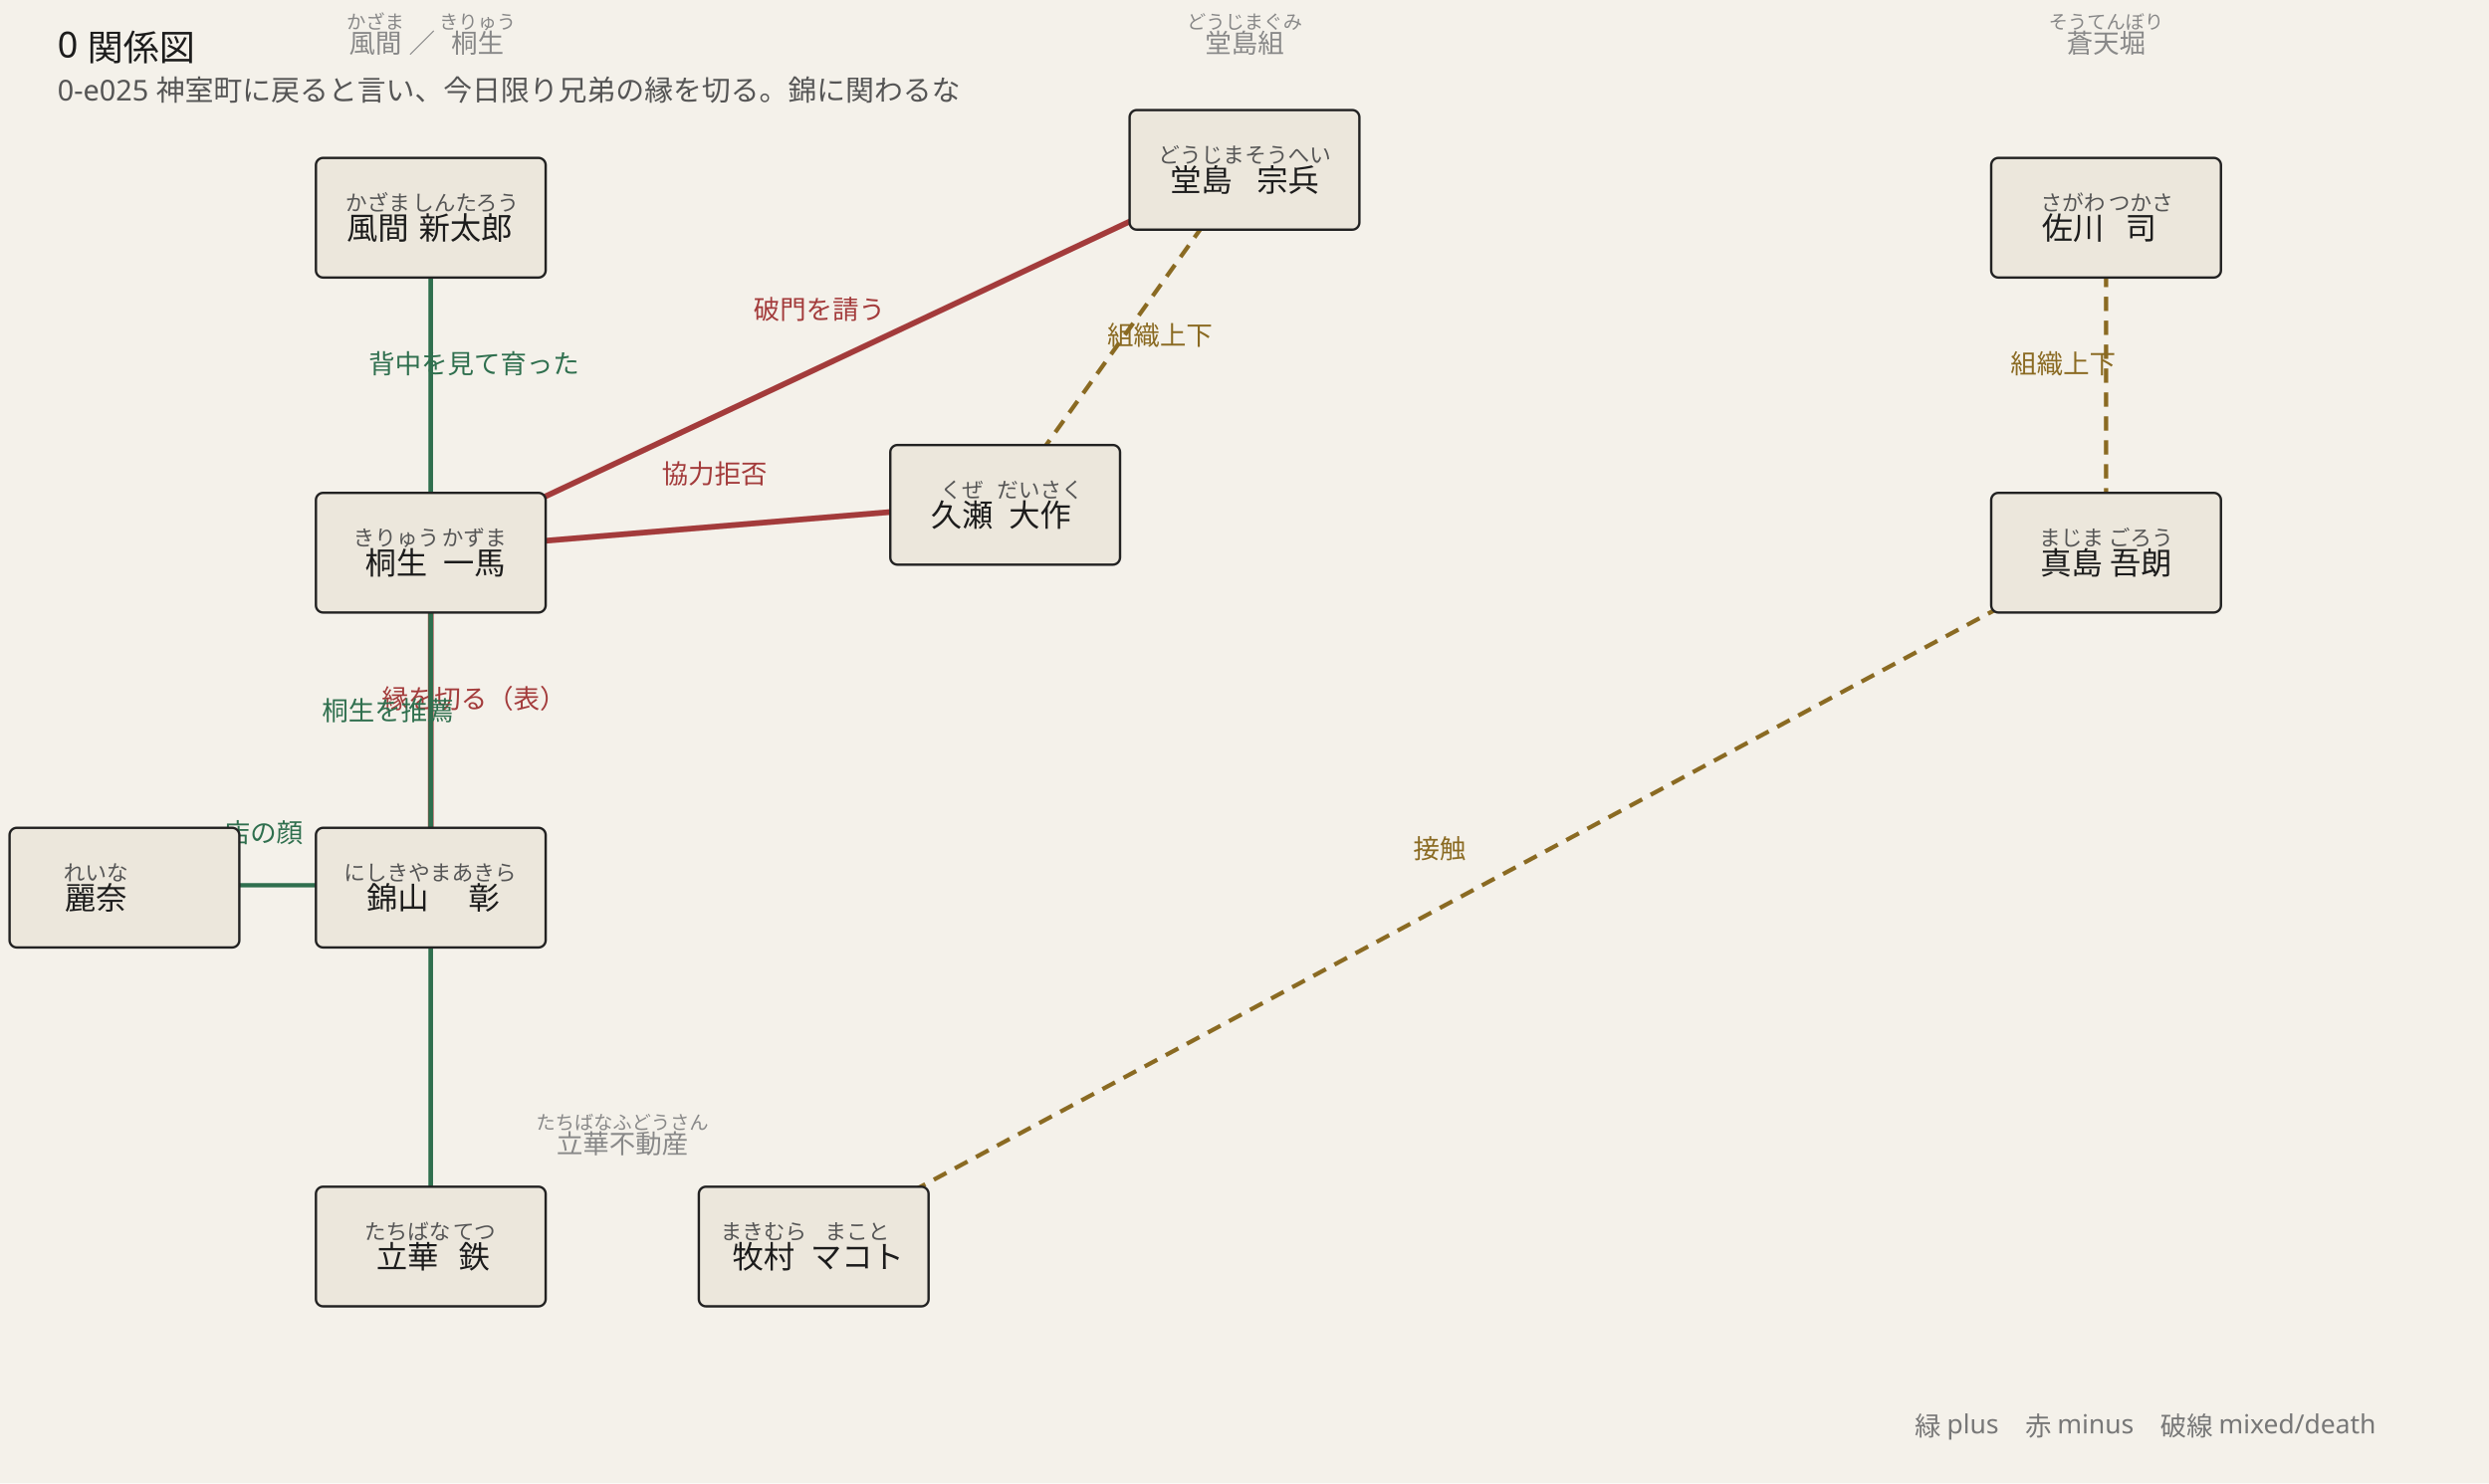
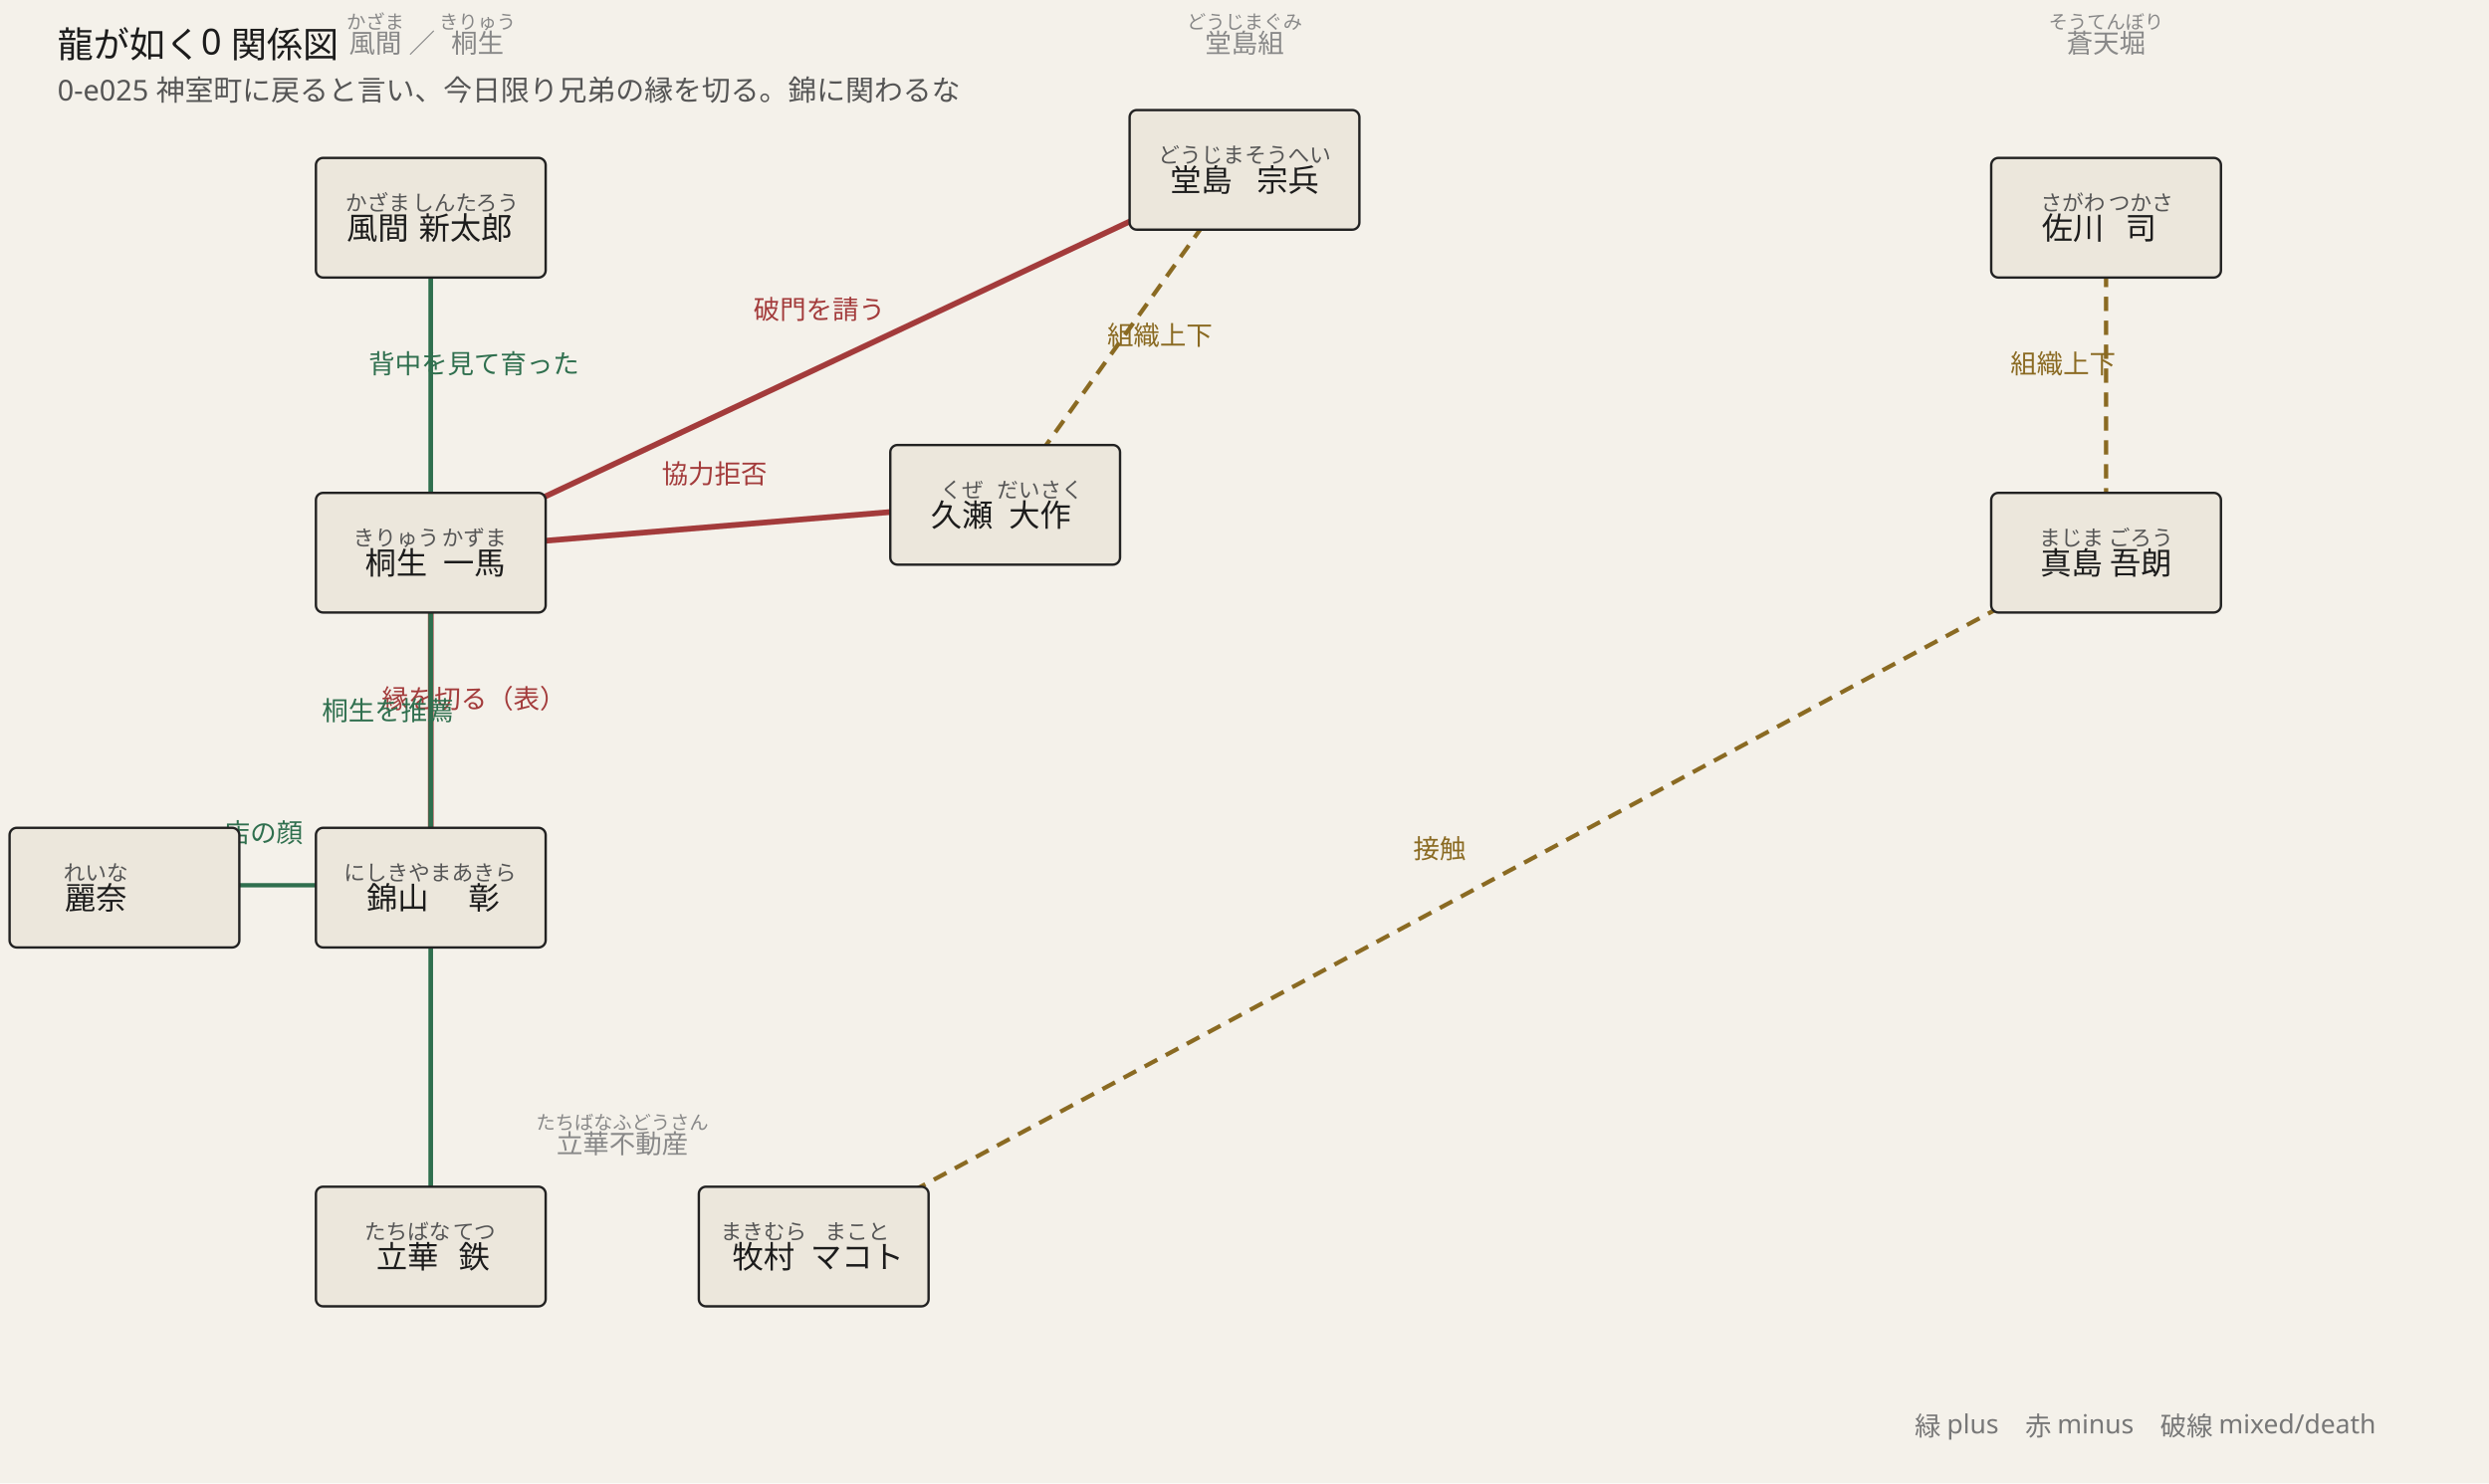
<svg xmlns="http://www.w3.org/2000/svg" viewBox="0 0 1040 620" width="1040" height="620">
  <rect width="1040" height="620" fill="#f4f1ea" />
-   <text x="24" y="24" font-family="Yu Gothic, Meiryo, sans-serif" font-size="15" fill="#1c1c1c">0 関係図</text>
+   <text x="24" y="24" font-family="Yu Gothic, Meiryo, sans-serif" font-size="15" fill="#1c1c1c">龍が如く0 関係図</text>
  <text x="24" y="42" font-family="Yu Gothic, Meiryo, sans-serif" font-size="12" fill="#555">0-e025  神室町に戻ると言い、今日限り兄弟の縁を切る。錦に関わるな</text>
  <text x="156.8" y="12.0" text-anchor="middle" font-family="Yu Gothic, Meiryo, sans-serif" font-size="8" fill="#888">かざま</text>
  <text x="156.8" y="22.0" text-anchor="middle" font-family="Yu Gothic, Meiryo, sans-serif" font-size="11" fill="#888">風間</text>
  <text x="176.3" y="22.0" text-anchor="middle" font-family="Yu Gothic, Meiryo, sans-serif" font-size="11" fill="#888">／</text>
  <text x="199.5" y="12.0" text-anchor="middle" font-family="Yu Gothic, Meiryo, sans-serif" font-size="8" fill="#888">きりゅう</text>
  <text x="199.5" y="22.0" text-anchor="middle" font-family="Yu Gothic, Meiryo, sans-serif" font-size="11" fill="#888">桐生</text>
  <text x="520.0" y="12.0" text-anchor="middle" font-family="Yu Gothic, Meiryo, sans-serif" font-size="8" fill="#888">どうじまぐみ</text>
  <text x="520.0" y="22.0" text-anchor="middle" font-family="Yu Gothic, Meiryo, sans-serif" font-size="11" fill="#888">堂島組</text>
  <text x="880.0" y="12.0" text-anchor="middle" font-family="Yu Gothic, Meiryo, sans-serif" font-size="8" fill="#888">そうてんぼり</text>
  <text x="880.0" y="22.0" text-anchor="middle" font-family="Yu Gothic, Meiryo, sans-serif" font-size="11" fill="#888">蒼天堀</text>
  <text x="260.0" y="472.0" text-anchor="middle" font-family="Yu Gothic, Meiryo, sans-serif" font-size="8" fill="#888">たちばなふどうさん</text>
  <text x="260.0" y="482.0" text-anchor="middle" font-family="Yu Gothic, Meiryo, sans-serif" font-size="11" fill="#888">立華不動産</text>
  <line x1="180" y1="230" x2="180" y2="370" stroke="#a33b3b" stroke-width="2.4" />
  <text x="198.0" y="296.0" text-anchor="middle" font-family="Yu Gothic, Meiryo, sans-serif" font-size="11" fill="#a33b3b">縁を切る（表）</text>
  <line x1="180" y1="230" x2="420" y2="210" stroke="#a33b3b" stroke-width="2.4" />
  <text x="298.5" y="202.0" text-anchor="middle" font-family="Yu Gothic, Meiryo, sans-serif" font-size="11" fill="#a33b3b">協力拒否</text>
  <line x1="520" y1="70" x2="420" y2="210" stroke="#8a6a22" stroke-width="1.8" stroke-dasharray="6 4" />
  <text x="484.6" y="144.1" text-anchor="middle" font-family="Yu Gothic, Meiryo, sans-serif" font-size="11" fill="#8a6a22">組織上下</text>
  <line x1="180" y1="90" x2="180" y2="230" stroke="#2f6f4e" stroke-width="1.8" />
  <text x="198.0" y="156.0" text-anchor="middle" font-family="Yu Gothic, Meiryo, sans-serif" font-size="11" fill="#2f6f4e">背中を見て育った</text>
  <line x1="520" y1="70" x2="180" y2="230" stroke="#a33b3b" stroke-width="2.4" />
  <text x="342.3" y="133.3" text-anchor="middle" font-family="Yu Gothic, Meiryo, sans-serif" font-size="11" fill="#a33b3b">破門を請う</text>
  <line x1="180" y1="230" x2="180" y2="520" stroke="#2f6f4e" stroke-width="1.8" />
  <text x="198.0" y="371.0" text-anchor="middle" font-family="Yu Gothic, Meiryo, sans-serif" font-size="11" fill="#2f6f4e">接触</text>
  <line x1="180" y1="90" x2="180" y2="520" stroke="#2f6f4e" stroke-width="1.8" />
  <text x="162.0" y="301.0" text-anchor="middle" font-family="Yu Gothic, Meiryo, sans-serif" font-size="11" fill="#2f6f4e">桐生を推薦</text>
  <line x1="880" y1="230" x2="880" y2="90" stroke="#8a6a22" stroke-width="1.8" stroke-dasharray="6 4" />
  <text x="862.0" y="156.0" text-anchor="middle" font-family="Yu Gothic, Meiryo, sans-serif" font-size="11" fill="#8a6a22">組織上下</text>
  <line x1="880" y1="230" x2="340" y2="520" stroke="#8a6a22" stroke-width="1.8" stroke-dasharray="6 4" />
  <text x="601.5" y="358.7" text-anchor="middle" font-family="Yu Gothic, Meiryo, sans-serif" font-size="11" fill="#8a6a22">接触</text>
  <line x1="180" y1="370" x2="40" y2="370" stroke="#2f6f4e" stroke-width="1.8" />
  <text x="110.0" y="352.0" text-anchor="middle" font-family="Yu Gothic, Meiryo, sans-serif" font-size="11" fill="#2f6f4e">店の顔</text>
  <rect x="472.0" y="46.0" width="96" height="50" rx="3" fill="#ece7dc" stroke="#222" />
  <text x="501.9" y="68.0" text-anchor="middle" font-family="Yu Gothic, Meiryo, sans-serif" font-size="9" fill="#555">どうじま</text>
  <text x="501.9" y="80.0" text-anchor="middle" font-family="Yu Gothic, Meiryo, sans-serif" font-size="13" fill="#1c1c1c">堂島</text>
  <text x="538.1" y="68.0" text-anchor="middle" font-family="Yu Gothic, Meiryo, sans-serif" font-size="9" fill="#555">そうへい</text>
  <text x="538.1" y="80.0" text-anchor="middle" font-family="Yu Gothic, Meiryo, sans-serif" font-size="13" fill="#1c1c1c">宗兵</text>
+   <rect x="132.0" y="66.0" width="96" height="50" rx="3" fill="#ece7dc" stroke="#222" />
+   <text x="157.8" y="88.0" text-anchor="middle" font-family="Yu Gothic, Meiryo, sans-serif" font-size="9" fill="#555">かざま</text>
+   <text x="157.8" y="100.0" text-anchor="middle" font-family="Yu Gothic, Meiryo, sans-serif" font-size="13" fill="#1c1c1c">風間</text>
+   <text x="194.5" y="88.0" text-anchor="middle" font-family="Yu Gothic, Meiryo, sans-serif" font-size="9" fill="#555">しんたろう</text>
+   <text x="194.5" y="100.0" text-anchor="middle" font-family="Yu Gothic, Meiryo, sans-serif" font-size="13" fill="#1c1c1c">新太郎</text>
  <rect x="832.0" y="66.0" width="96" height="50" rx="3" fill="#ece7dc" stroke="#222" />
  <text x="866.1" y="88.0" text-anchor="middle" font-family="Yu Gothic, Meiryo, sans-serif" font-size="9" fill="#555">さがわ</text>
  <text x="866.1" y="100.0" text-anchor="middle" font-family="Yu Gothic, Meiryo, sans-serif" font-size="13" fill="#1c1c1c">佐川</text>
  <text x="894.5" y="88.0" text-anchor="middle" font-family="Yu Gothic, Meiryo, sans-serif" font-size="9" fill="#555">つかさ</text>
  <text x="894.5" y="100.0" text-anchor="middle" font-family="Yu Gothic, Meiryo, sans-serif" font-size="13" fill="#1c1c1c">司</text>
-   <rect x="132.0" y="66.0" width="96" height="50" rx="3" fill="#ece7dc" stroke="#222" />
-   <text x="157.8" y="88.0" text-anchor="middle" font-family="Yu Gothic, Meiryo, sans-serif" font-size="9" fill="#555">かざま</text>
-   <text x="157.8" y="100.0" text-anchor="middle" font-family="Yu Gothic, Meiryo, sans-serif" font-size="13" fill="#1c1c1c">風間</text>
-   <text x="194.5" y="88.0" text-anchor="middle" font-family="Yu Gothic, Meiryo, sans-serif" font-size="9" fill="#555">しんたろう</text>
-   <text x="194.5" y="100.0" text-anchor="middle" font-family="Yu Gothic, Meiryo, sans-serif" font-size="13" fill="#1c1c1c">新太郎</text>
  <rect x="372.0" y="186.0" width="96" height="50" rx="3" fill="#ece7dc" stroke="#222" />
  <text x="401.9" y="208.0" text-anchor="middle" font-family="Yu Gothic, Meiryo, sans-serif" font-size="9" fill="#555">くぜ</text>
  <text x="401.9" y="220.0" text-anchor="middle" font-family="Yu Gothic, Meiryo, sans-serif" font-size="13" fill="#1c1c1c">久瀬</text>
  <text x="434.5" y="208.0" text-anchor="middle" font-family="Yu Gothic, Meiryo, sans-serif" font-size="9" fill="#555">だいさく</text>
  <text x="434.5" y="220.0" text-anchor="middle" font-family="Yu Gothic, Meiryo, sans-serif" font-size="13" fill="#1c1c1c">大作</text>
  <rect x="132.0" y="206.0" width="96" height="50" rx="3" fill="#ece7dc" stroke="#222" />
  <text x="165.5" y="228.0" text-anchor="middle" font-family="Yu Gothic, Meiryo, sans-serif" font-size="9" fill="#555">きりゅう</text>
  <text x="165.5" y="240.0" text-anchor="middle" font-family="Yu Gothic, Meiryo, sans-serif" font-size="13" fill="#1c1c1c">桐生</text>
  <text x="198.1" y="228.0" text-anchor="middle" font-family="Yu Gothic, Meiryo, sans-serif" font-size="9" fill="#555">かずま</text>
  <text x="198.1" y="240.0" text-anchor="middle" font-family="Yu Gothic, Meiryo, sans-serif" font-size="13" fill="#1c1c1c">一馬</text>
  <rect x="832.0" y="206.0" width="96" height="50" rx="3" fill="#ece7dc" stroke="#222" />
  <text x="865.5" y="228.0" text-anchor="middle" font-family="Yu Gothic, Meiryo, sans-serif" font-size="9" fill="#555">まじま</text>
  <text x="865.5" y="240.0" text-anchor="middle" font-family="Yu Gothic, Meiryo, sans-serif" font-size="13" fill="#1c1c1c">真島</text>
  <text x="894.5" y="228.0" text-anchor="middle" font-family="Yu Gothic, Meiryo, sans-serif" font-size="9" fill="#555">ごろう</text>
  <text x="894.5" y="240.0" text-anchor="middle" font-family="Yu Gothic, Meiryo, sans-serif" font-size="13" fill="#1c1c1c">吾朗</text>
+   <rect x="4.0" y="346.0" width="96" height="50" rx="3" fill="#ece7dc" stroke="#222" />
+   <text x="40.0" y="368.0" text-anchor="middle" font-family="Yu Gothic, Meiryo, sans-serif" font-size="9" fill="#555">れいな</text>
+   <text x="40.0" y="380.0" text-anchor="middle" font-family="Yu Gothic, Meiryo, sans-serif" font-size="13" fill="#1c1c1c">麗奈</text>
  <rect x="132.0" y="346.0" width="96" height="50" rx="3" fill="#ece7dc" stroke="#222" />
  <text x="166.1" y="368.0" text-anchor="middle" font-family="Yu Gothic, Meiryo, sans-serif" font-size="9" fill="#555">にしきやま</text>
  <text x="166.1" y="380.0" text-anchor="middle" font-family="Yu Gothic, Meiryo, sans-serif" font-size="13" fill="#1c1c1c">錦山</text>
  <text x="202.2" y="368.0" text-anchor="middle" font-family="Yu Gothic, Meiryo, sans-serif" font-size="9" fill="#555">あきら</text>
  <text x="202.2" y="380.0" text-anchor="middle" font-family="Yu Gothic, Meiryo, sans-serif" font-size="13" fill="#1c1c1c">彰</text>
-   <rect x="4.0" y="346.0" width="96" height="50" rx="3" fill="#ece7dc" stroke="#222" />
-   <text x="40.0" y="368.0" text-anchor="middle" font-family="Yu Gothic, Meiryo, sans-serif" font-size="9" fill="#555">れいな</text>
-   <text x="40.0" y="380.0" text-anchor="middle" font-family="Yu Gothic, Meiryo, sans-serif" font-size="13" fill="#1c1c1c">麗奈</text>
  <rect x="292.0" y="496.0" width="96" height="50" rx="3" fill="#ece7dc" stroke="#222" />
  <text x="319.0" y="518.0" text-anchor="middle" font-family="Yu Gothic, Meiryo, sans-serif" font-size="9" fill="#555">まきむら</text>
  <text x="319.0" y="530.0" text-anchor="middle" font-family="Yu Gothic, Meiryo, sans-serif" font-size="13" fill="#1c1c1c">牧村</text>
  <text x="358.1" y="518.0" text-anchor="middle" font-family="Yu Gothic, Meiryo, sans-serif" font-size="9" fill="#555">まこと</text>
  <text x="358.1" y="530.0" text-anchor="middle" font-family="Yu Gothic, Meiryo, sans-serif" font-size="13" fill="#1c1c1c">マコト</text>
  <rect x="132.0" y="496.0" width="96" height="50" rx="3" fill="#ece7dc" stroke="#222" />
  <text x="170.2" y="518.0" text-anchor="middle" font-family="Yu Gothic, Meiryo, sans-serif" font-size="9" fill="#555">たちばな</text>
  <text x="170.2" y="530.0" text-anchor="middle" font-family="Yu Gothic, Meiryo, sans-serif" font-size="13" fill="#1c1c1c">立華</text>
  <text x="198.1" y="518.0" text-anchor="middle" font-family="Yu Gothic, Meiryo, sans-serif" font-size="9" fill="#555">てつ</text>
  <text x="198.1" y="530.0" text-anchor="middle" font-family="Yu Gothic, Meiryo, sans-serif" font-size="13" fill="#1c1c1c">鉄</text>
  <text x="800" y="600" font-family="Yu Gothic, Meiryo, sans-serif" font-size="11" fill="#777">緑 plus　赤 minus　破線 mixed/death</text>
</svg>
